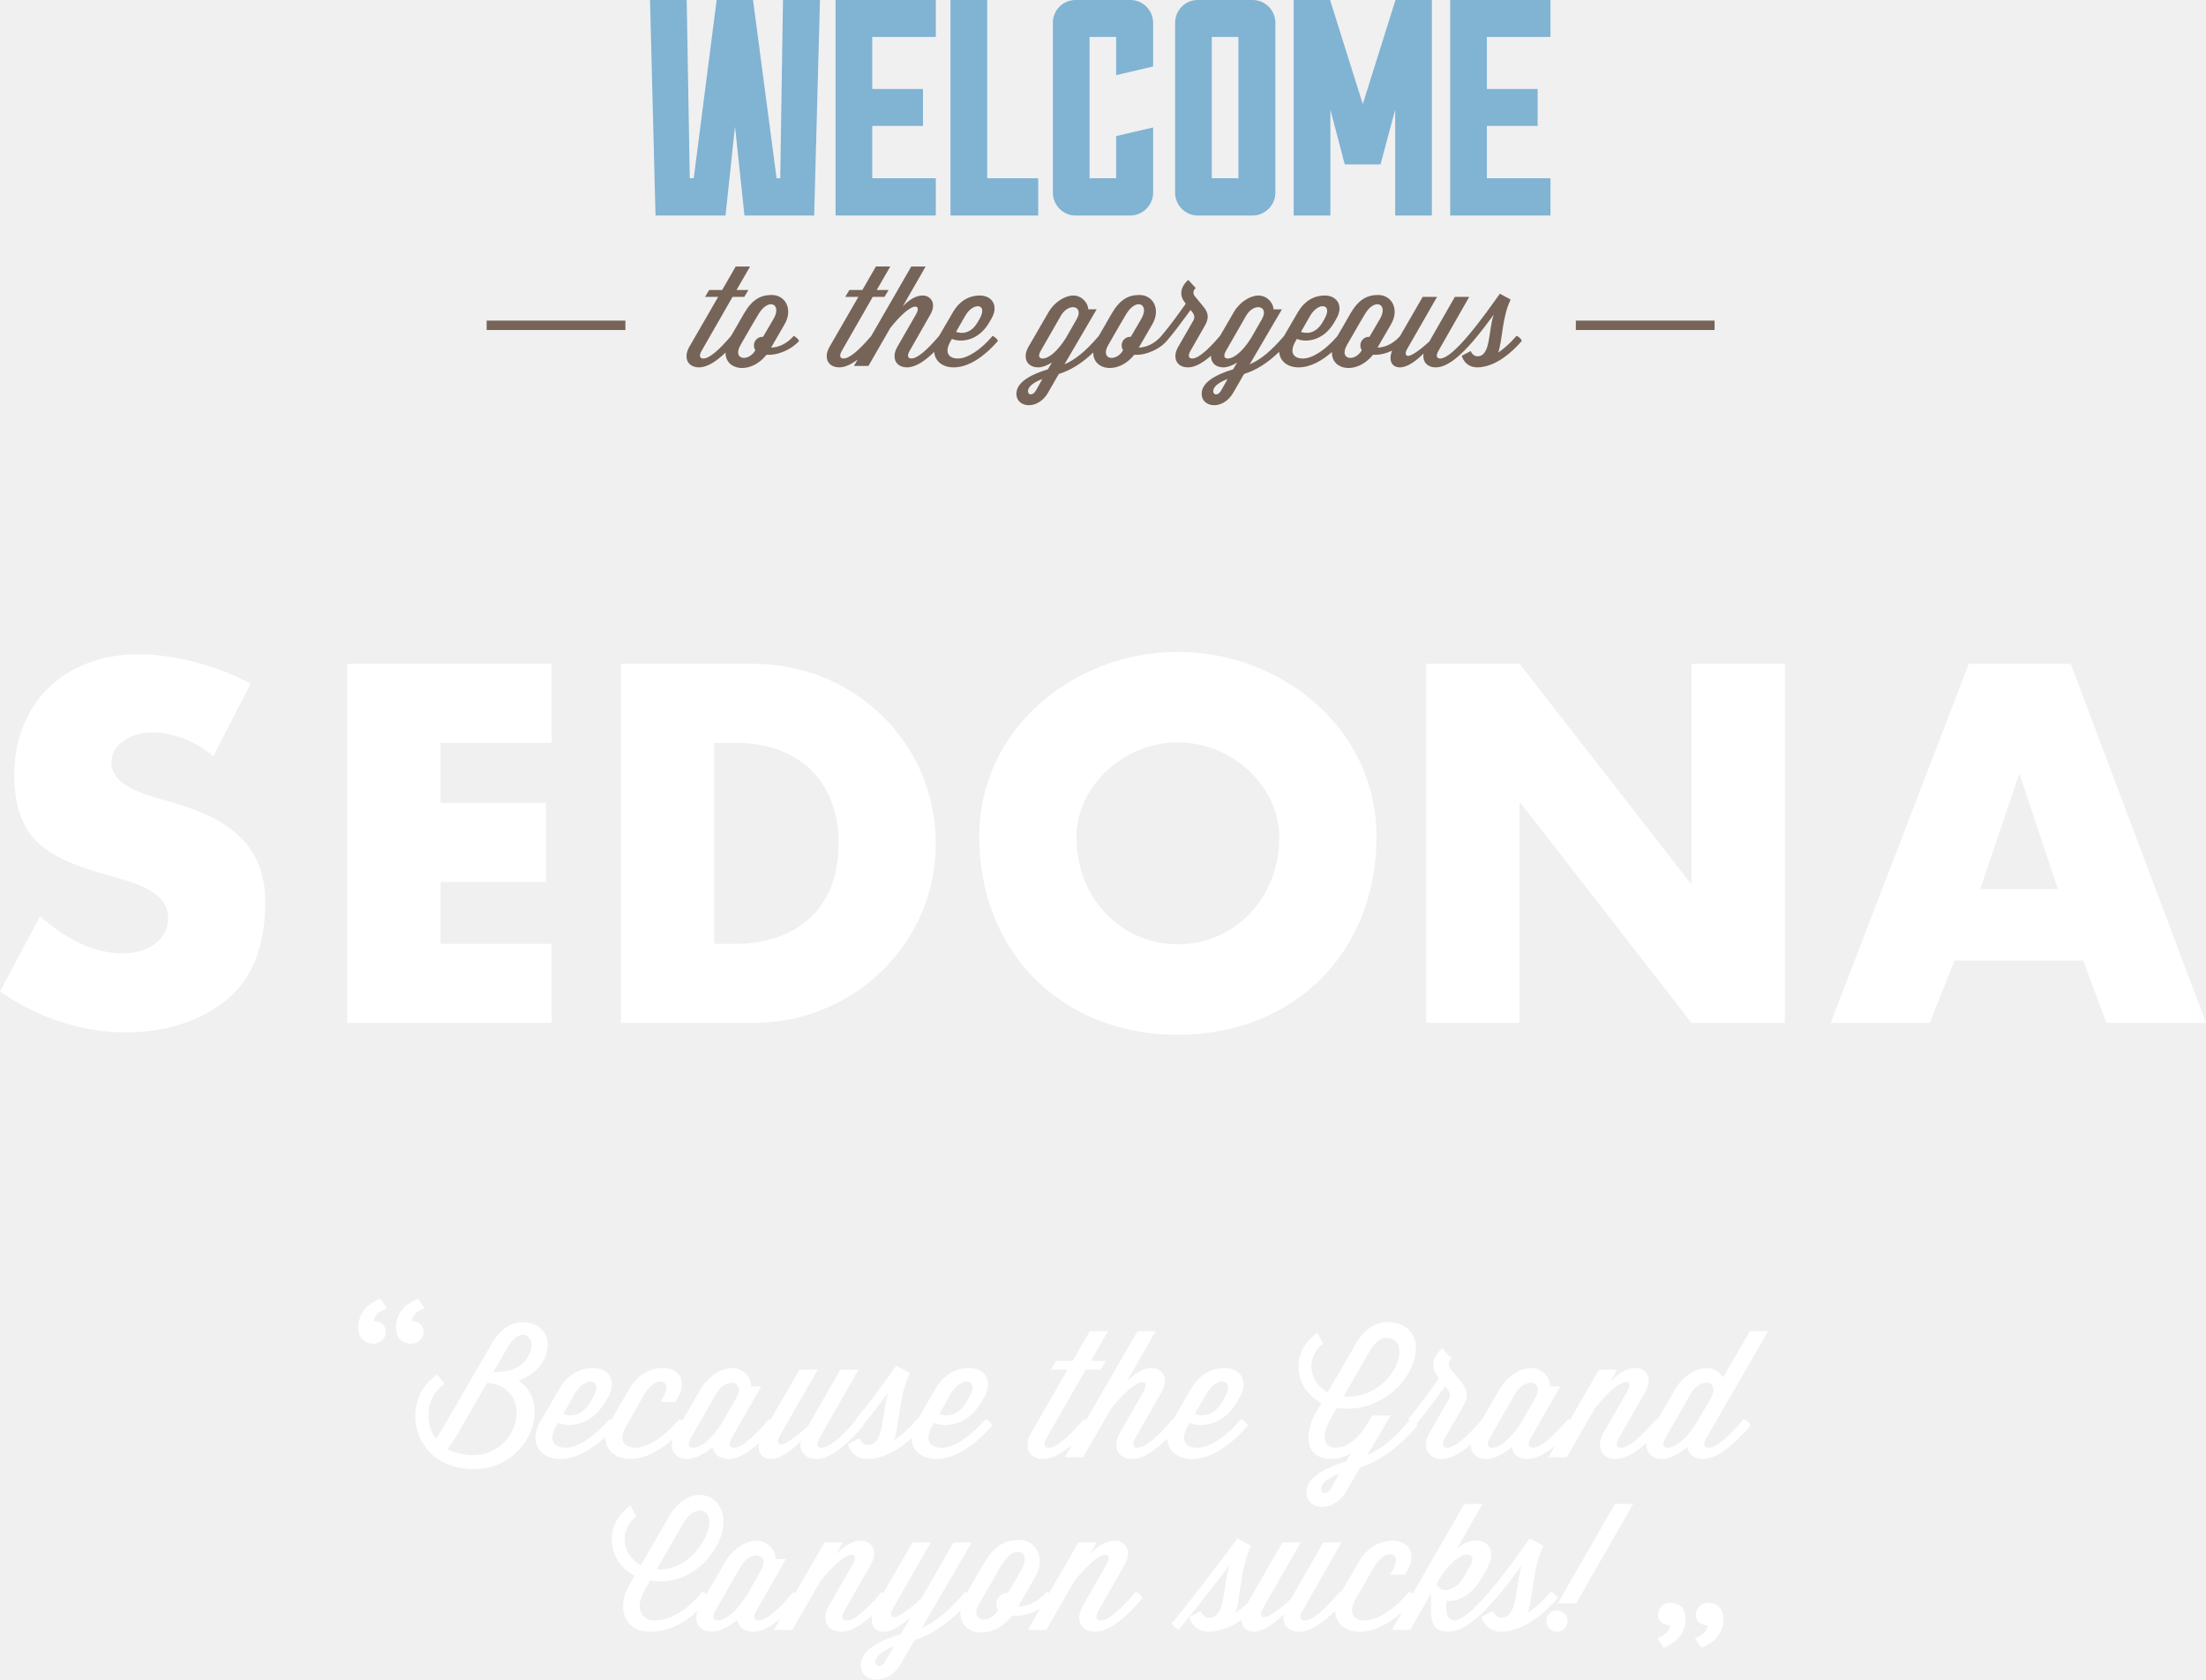
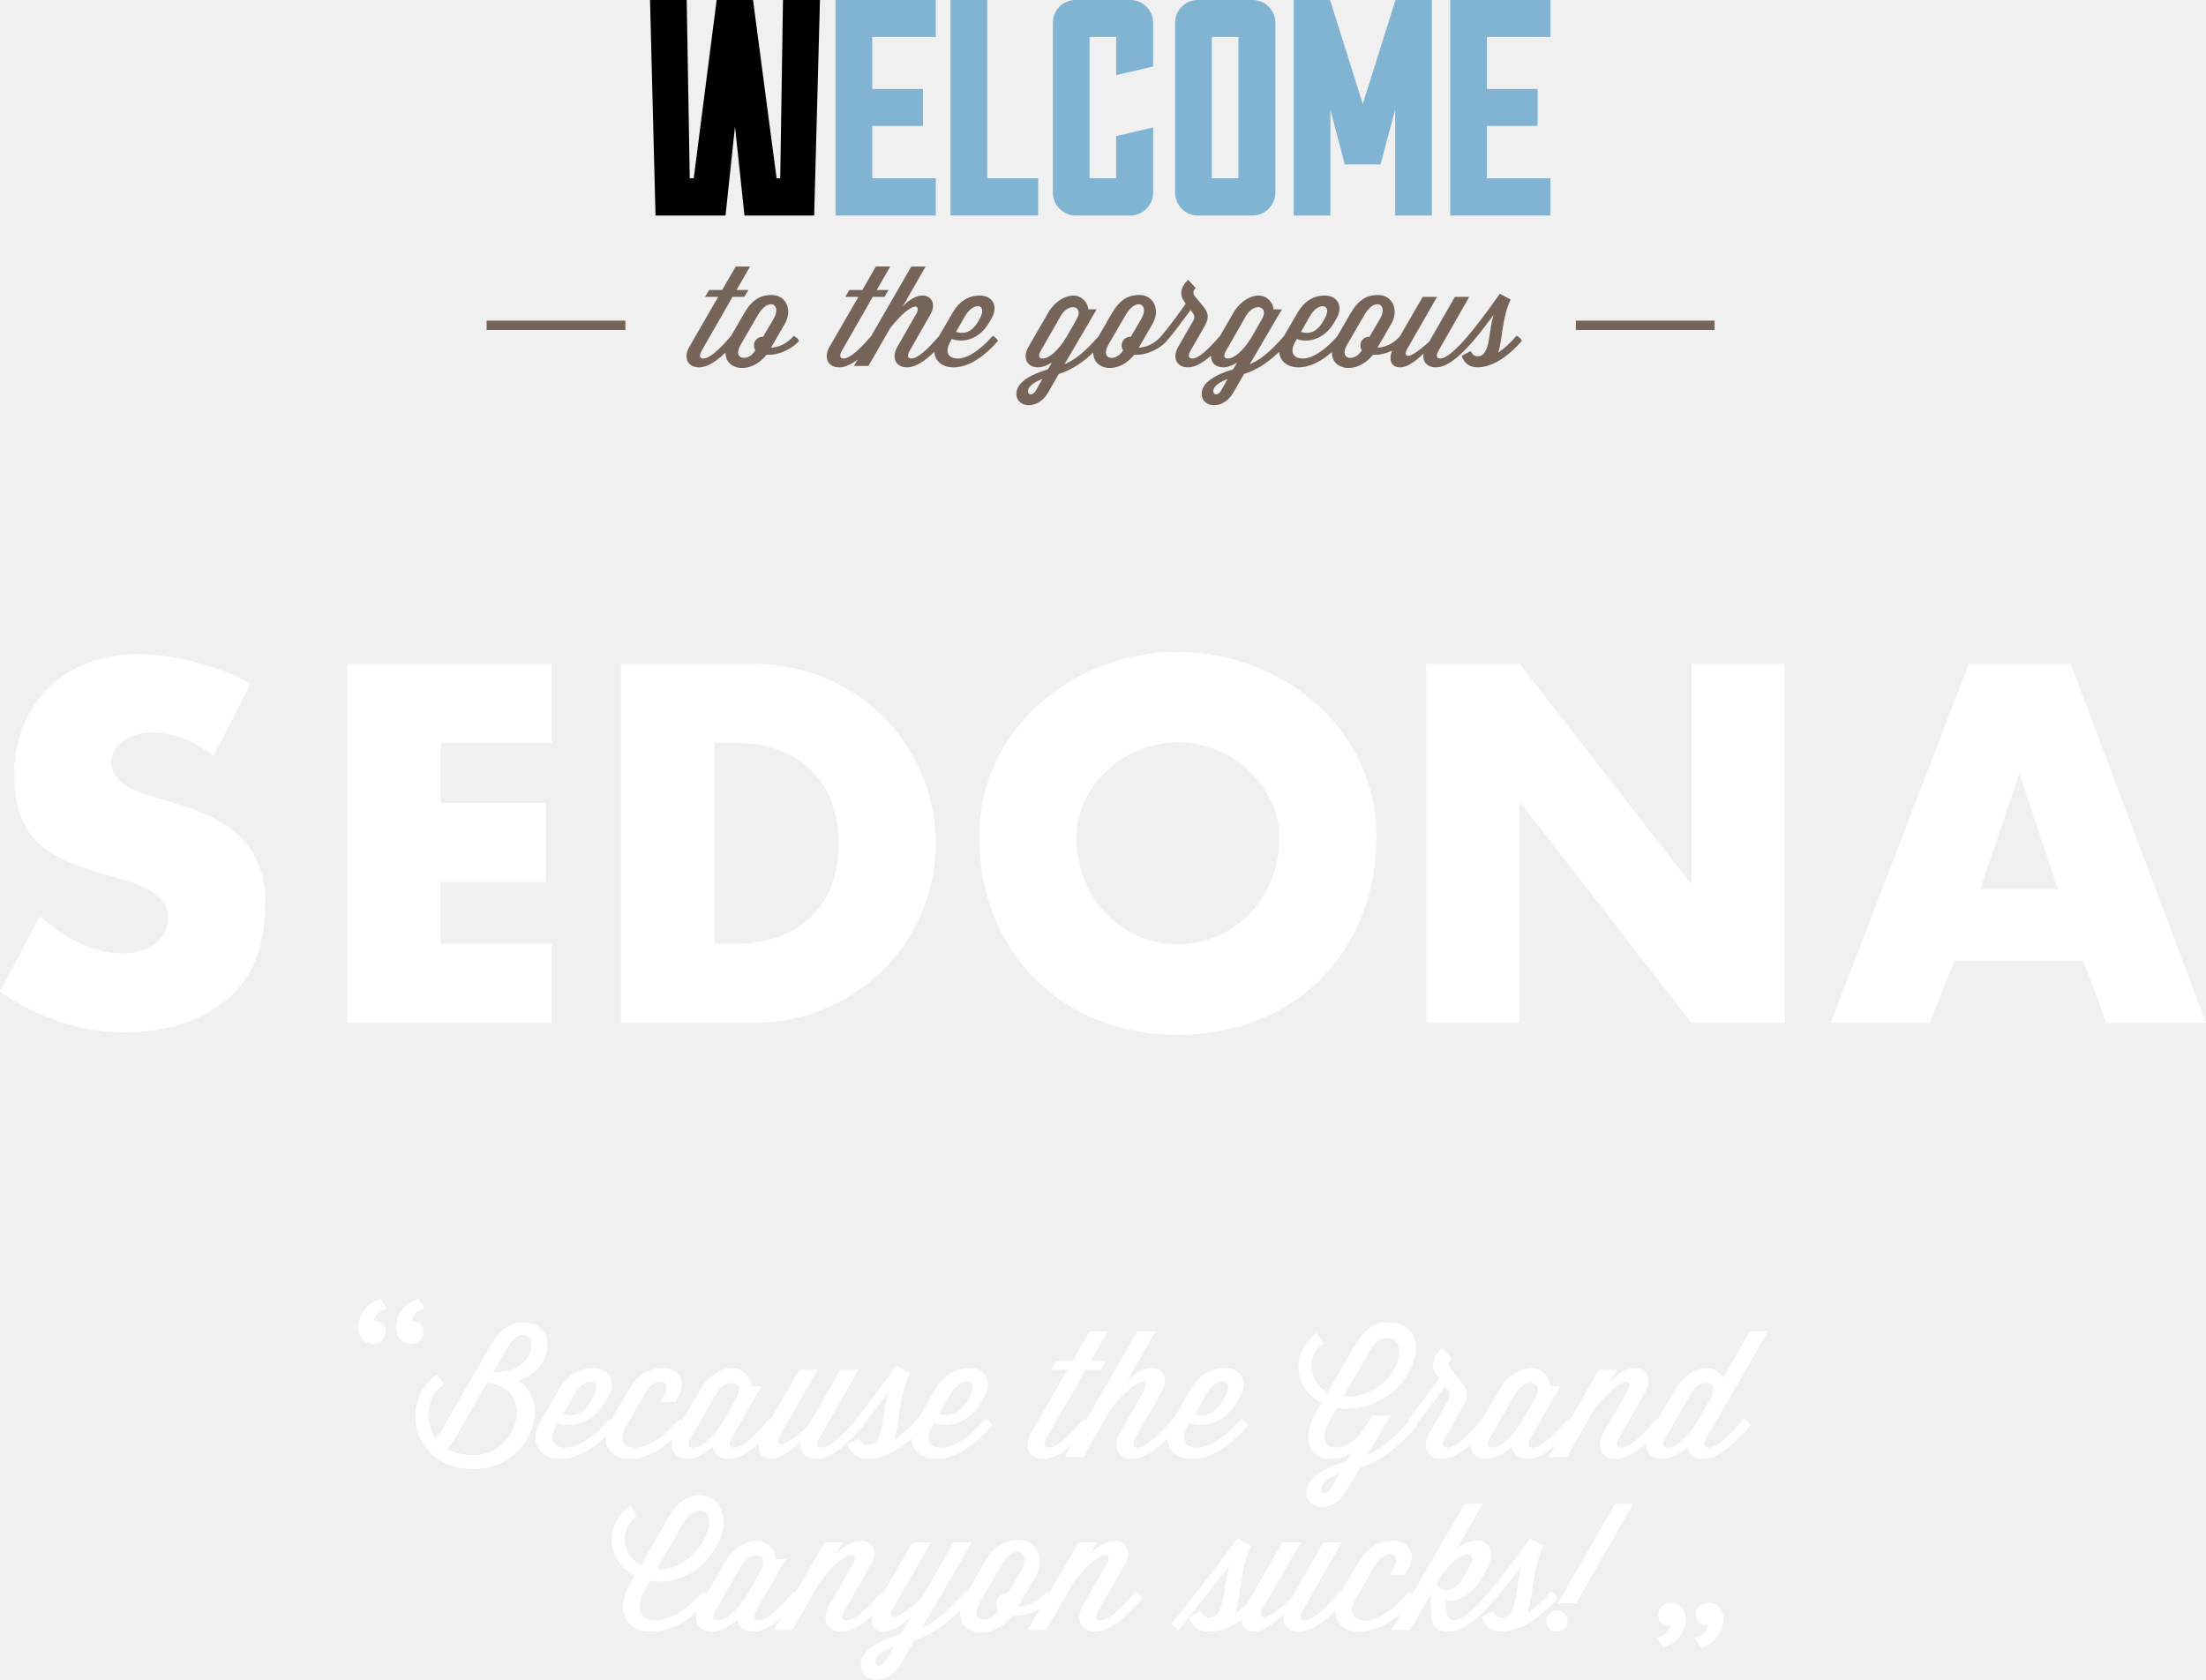
<svg xmlns="http://www.w3.org/2000/svg" version="1.1" id="Layer_1" x="0px" y="0px" width="459.754px" height="350.074px" viewBox="0 0 459.754 350.074" enable-background="new 0 0 459.754 350.074" xml:space="preserve">
  <g>
    <path fill="#766458" d="M165.422,70.001l-0.203,0.229c-1.353,1.469-3.022,2.188-4.521,2.217l2.822-4.865 c1.813-3.139,0.144-6.104-2.679-6.104c-2.303,0-4.088,0.92-5.815,3.916l-1.468,2.562l-1.227,2.098l-0.154,0.177 c-2.159,2.506-4.262,4.491-5.586,4.491c-0.662,0-1.037-0.461-0.346-1.641l6.422-11.201h2.446l0.864-1.44h-2.477l2.822-4.893h-2.994 l-2.822,4.895h-2.707l-0.864,1.44h2.735l-6.019,10.423c-1.267,2.217-0.374,4.262,2.044,4.262c1.739,0,3.662-1.309,5.512-3.084 c-0.006,3.816,5.297,4.562,8.539,0.463h0.661c1.785,0,4.606-1.094,6.134-2.907C166.342,70.634,165.825,70.174,165.422,70.001z M159.03,70.204h-0.145c-0.979,0-1.756,0.806-1.756,1.785c0,0.373,0.115,0.72,0.289,1.009l-0.029,0.057 c-1.411,2.419-4.838,1.958-3.053-1.151l2.274-3.944l1.44-2.447c2.102-3.569,4.98-2.159,3.166,0.95L159.03,70.204z" />
    <path fill="#766458" d="M206.877,70.001l-0.201,0.229c-2.16,2.506-4.924,4.491-7.025,4.491c-1.844,0-2.938-1.151-1.555-3.569 l0.287-0.52c1.93,0.807,5.558,0.432,7.804-3.455l0.432-0.749c1.612-2.764,0.058-4.837-2.39-4.837c-2.419,0-4.348,1.268-5.615,3.455 l-2.906,4.984l-0.173,0.199c-2.159,2.504-4.261,4.49-5.586,4.49c-0.661,0-1.036-0.461-0.346-1.641l4.319-7.571c1.295-2.274,0.059-3.916-1.612-3.916c-1.296,0-2.679,0.72-4.175,2.274l4.779-8.32h-2.994l-8.354,14.492l-0.168,0.191 c-2.159,2.506-4.261,4.491-5.586,4.491c-0.662,0-1.037-0.461-0.345-1.641l6.42-11.201h2.447l0.864-1.44h-2.476l2.822-4.893h-2.994 l-2.822,4.895h-2.706l-0.864,1.44h2.735l-6.019,10.423c-1.267,2.217-0.373,4.262,2.045,4.262c1.213,0,2.517-0.639,3.821-1.627 l-0.771,1.338h3.022l4.55-7.916c4.606-5.789,6.65-5.039,5.354-2.822l-3.888,6.767c-1.267,2.218-0.373,4.263,2.045,4.263 c1.781,0,3.757-1.375,5.646-3.217c0.145,1.864,1.653,3.217,4.055,3.217c3.396,0,6.766-2.649,9.242-5.529 C207.799,70.634,207.281,70.174,206.877,70.001z M201.176,65.797c1.729-2.965,4.781-2.477,2.996,0.634l-0.433,0.749 c-1.438,2.447-3.368,2.391-4.491,1.987L201.176,65.797z" />
    <path fill="#766458" d="M316.047,70.001l-0.201,0.229c-1.096,1.295-2.42,2.447-3.601,3.254c0.95-2.851,0.749-7.228,2.593-11.057 l-2.246-1.209c-1.238,1.699-3.944,5.615-6.651,8.782l0.001,0.001l-0.201,0.229c-2.158,2.506-4.261,4.491-5.586,4.491 c-0.662,0-1.036-0.461-0.345-1.641l6.392-11.201h-2.994l-5.326,9.3c-2.274,2.072-4.031,3.225-4.606,2.965 c-0.749-0.315,0-1.438,0.374-2.072l5.845-10.192H296.5l-4.695,8.124l-0.197,0.227c-1.354,1.469-3.023,2.188-4.521,2.217 l2.821-4.865c1.813-3.139,0.146-6.104-2.678-6.104c-2.304,0-4.089,0.92-5.815,3.916l-1.469,2.562l-1.227,2.097l-0.154,0.178 c-2.159,2.506-4.924,4.491-7.025,4.491c-1.843,0-2.938-1.151-1.555-3.569l0.288-0.52c1.929,0.807,5.558,0.432,7.803-3.455 l0.433-0.749c1.611-2.764,0.058-4.837-2.391-4.837c-2.419,0-4.348,1.268-5.615,3.455l-2.904,4.984l-0.174,0.199 c-2.477,2.851-4.606,4.691-6.969,5.699l6.709-11.459h-1.757c0-1.238-1.267-2.879-3.138-2.879c-1.612,0-3.858,1.268-5.126,3.455 l-2.871,4.957c-0.002-0.001-0.005-0.003-0.007-0.004l-0.201,0.23c-2.159,2.504-4.262,4.49-5.586,4.49 c-0.662,0-1.036-0.461-0.346-1.641l2.994-5.241c1.036-1.813,0.547-2.879-0.433-4.06l-1.67-2.017 c-0.433-0.547-0.433-1.151,0.173-1.728l-1.555-1.699c-1.699,1.525-1.844,3.225-0.777,4.607l0.26,0.346 c-1.324,1.872-3.109,4.404-5.068,6.709L242.059,70l-0.2,0.229c-1.354,1.467-3.022,2.188-4.521,2.217l2.82-4.866 c1.814-3.138,0.145-6.104-2.678-6.104c-2.303,0-4.088,0.922-5.814,3.916l-1.47,2.562l-1.228,2.101l-0.152,0.175 c-2.477,2.851-4.607,4.691-6.969,5.699l6.709-11.459h-1.756c0-1.238-1.267-2.879-3.139-2.879c-1.611,0-3.857,1.268-5.125,3.455 l-4.203,7.256c-1.268,2.217-0.375,4.262,2.043,4.262c0.836,0,1.844-0.375,2.852-1.008l-0.835,1.41 c-4.031,1.238-6.565,2.879-6.565,5.125c0,2.88,4.405,3.484,6.565-0.201l2.274-3.945c2.396-0.746,4.743-2.155,7.18-4.481 c-0.021,3.832,5.294,4.585,8.539,0.479h0.662c1.785,0,4.607-1.094,6.133-2.908l0,0c1.438-1.67,2.562-3.168,4.951-6.42l0.402,0.49 c0.374,0.489,0.52,1.094,0.174,1.698l-3.168,5.5c-1.268,2.218-0.375,4.263,2.045,4.263c1.518,0,3.176-0.998,4.801-2.431 c-0.049,1.392,0.879,2.431,2.598,2.431c0.835,0,1.843-0.375,2.852-1.009L257,76.966c-4.031,1.238-6.563,2.879-6.563,5.125 c0,2.88,4.405,3.483,6.563-0.201l2.274-3.944c2.44-0.762,4.83-2.215,7.315-4.617c0.133,1.875,1.646,3.236,4.057,3.236 c2.438,0,4.859-1.367,6.947-3.201c-0.117,3.92,5.267,4.721,8.541,0.58h0.662c0.938,0,2.158-0.309,3.33-0.856 c-0.806,2.081-0.063,3.478,1.649,3.478c1.642,0,3.483-1.498,4.923-2.879c-0.288,1.611,0.662,2.879,2.562,2.879c2.477,0,5.326-2.648,7.804-5.528l-0.001-0.001c1.697-1.959,3.195-4.059,4.261-5.469c-1.181,3.108-0.548,8.694-3.397,8.694 c-1.008,0-1.41-1.094-1.41-1.094l-1.872,0.979c0,0,0.547,2.42,3.282,2.42c0.287,0,0.548-0.029,0.834-0.06 c0.029,0,0.059-0.028,0.088-0.028c3.052-0.402,6.074-2.82,8.32-5.441C316.997,70.577,316.478,70.116,316.047,70.001z M273.064,65.797c1.728-2.965,4.778-2.477,2.993,0.634l-0.432,0.749c-1.439,2.447-3.369,2.391-4.492,1.987L273.064,65.797z M215.887,81.403c-0.633,1.123-1.641,0.951-1.641,0.145c0-0.777,0.721-1.67,2.994-2.562L215.887,81.403z M217.27,74.723 c-0.662,0-1.037-0.461-0.346-1.641l4.176-7.285c1.611-2.793,4.809-2.073,3.34,0.634l-2.273,3.974 C220.351,73.313,218.537,74.723,217.27,74.723z M235.667,70.204h-0.145c-0.979,0-1.756,0.806-1.756,1.785 c0,0.373,0.115,0.72,0.287,1.009l-0.028,0.057c-1.41,2.419-4.837,1.958-3.052-1.151l2.273-3.944l1.439-2.447 c2.104-3.569,4.98-2.159,3.168,0.95L235.667,70.204z M254.494,81.403c-0.634,1.123-1.642,0.951-1.642,0.145 c0-0.777,0.72-1.67,2.994-2.562L254.494,81.403z M255.875,74.723c-0.662,0-1.035-0.461-0.346-1.641l4.176-7.285 c1.612-2.793,4.809-2.073,3.34,0.634l-2.274,3.974C258.958,73.313,257.141,74.723,255.875,74.723z M285.415,70.204h-0.145 c-0.979,0-1.756,0.806-1.756,1.785c0,0.373,0.115,0.72,0.287,1.009l-0.028,0.057c-1.41,2.419-4.837,1.958-3.052-1.151l2.273-3.944 l1.439-2.447c2.103-3.569,4.98-2.159,3.168,0.95L285.415,70.204z" />
  </g>
  <rect x="101.422" y="66.823" fill="#766458" width="28.918" height="1.957" />
  <rect x="328.422" y="66.823" fill="#766458" width="28.918" height="1.957" />
  <g>
-     <path fill="#81B3D3" d="M163.183,0h7.707l-1.209,44.918h-14.525l-1.975-18.545l-1.975,18.545h-14.589L135.471,0h7.645l0.637,37.152h0.828L149.359,0h7.581l4.906,37.152h0.765L163.183,0z" />
+     <path fill="" d="M163.183,0h7.707l-1.209,44.918h-14.525l-1.975-18.545l-1.975,18.545h-14.589L135.471,0h7.645l0.637,37.152h0.828L149.359,0h7.581l4.906,37.152h0.765L163.183,0z" />
    <path fill="#81B3D3" d="M195.034,37.152v7.766h-20.896V0h20.896v7.7h-13.251v10.844h10.575v7.7h-10.575v10.908H195.034z" />
    <path fill="#81B3D3" d="M216.373,37.152v7.766h-18.283V0h7.646v37.152H216.373z" />
    <path fill="#81B3D3" d="M232.617,28.361l7.708-1.797v13.604c0,2.567-2.166,4.749-4.714,4.749h-11.469 c-2.611,0-4.713-2.182-4.713-4.749V4.749c0-2.632,2.103-4.749,4.713-4.749h11.468c2.548,0,4.714,2.117,4.714,4.749v9.112 l-7.708,1.796V7.7h-5.543v29.452h5.543L232.617,28.361L232.617,28.361z" />
    <path fill="#81B3D3" d="M261.089,0c2.549,0,4.715,2.117,4.715,4.749v35.42c0,2.567-2.166,4.749-4.715,4.749h-11.468 c-2.61,0-4.714-2.182-4.714-4.749V4.749c0-2.631,2.104-4.749,4.714-4.749H261.089z M258.095,7.7h-5.543v29.452h5.543V7.7z" />
    <path fill="#81B3D3" d="M290.837,0h7.58v44.918h-7.645V22.844l-3.059,11.422h-7.453l-2.994-11.422v22.074h-7.646V0h7.581 l6.816,21.688L290.837,0z" />
    <path fill="#81B3D3" d="M323.134,37.152v7.766h-20.896V0h20.896v7.7h-13.252v10.844h10.575v7.7h-10.575v10.908H323.134z" />
  </g>
  <g>
    <path fill="#FFFFFF" d="M44.467,157.61c-3.572-2.979-8.139-4.963-12.902-4.963c-3.572,0-8.338,2.084-8.338,6.253 c0,4.368,5.261,6.055,8.636,7.146l4.964,1.489c10.422,3.077,18.461,8.337,18.461,20.447c0,7.445-1.787,15.088-7.742,20.15 c-5.855,4.963-13.697,7.047-21.24,7.047c-9.43,0-18.661-3.176-26.305-8.537l8.338-15.682c4.865,4.268,10.621,7.742,17.271,7.742 c4.566,0,9.43-2.283,9.43-7.545c0-5.459-7.643-7.344-11.812-8.535c-12.208-3.475-20.249-6.65-20.249-21.143 c0-15.188,10.818-25.112,25.807-25.112c7.543,0,16.775,2.382,23.426,6.154L44.467,157.61z" />
    <path fill="#FFFFFF" d="M91.832,154.831v12.506h21.937v16.479H91.832v12.9h23.127v16.479H72.377v-74.84h42.582v16.477H91.832z" />
    <path fill="#FFFFFF" d="M129.418,138.354h27.594c20.844,0,38.016,16.377,38.016,37.42c0,21.041-17.271,37.42-38.016,37.42h-27.594 V138.354z M148.873,196.718h4.367c11.612,0,21.539-6.352,21.539-20.943c0-13.4-8.834-20.943-21.341-20.943h-4.565V196.718z" />
    <path fill="#FFFFFF" d="M286.874,174.385c0,24.219-17.371,41.292-41.393,41.292c-24.02,0-41.391-17.072-41.391-41.292 c0-22.632,19.852-38.513,41.391-38.513S286.874,151.753,286.874,174.385z M224.34,174.484c0,12.904,9.529,22.333,21.141,22.333 c11.613,0,21.143-9.43,21.143-22.333c0-10.323-9.527-19.752-21.143-19.752C233.868,154.732,224.34,164.162,224.34,174.484z" />
    <path fill="#FFFFFF" d="M297.239,138.354h19.455l35.635,45.758h0.197v-45.758h19.453v74.84h-19.453l-35.635-45.857h-0.197v45.857 h-19.455V138.354z" />
    <path fill="#FFFFFF" d="M407.346,200.192l-5.16,13.002H381.54l28.785-74.84h21.242l28.188,74.84H439.01l-4.863-13.002H407.346z M420.946,161.481h-0.199l-8.039,23.823h16.178L420.946,161.481z" />
  </g>
  <g>
    <path fill="#FFFFFF" d="M108.081,287.741c7.658-2.589,8.242-12.181,0.693-12.181c-2.079,0-4.559,1.459-6.272,4.449L92.29,297.66 c-0.475,0.839-0.947,1.532-1.458,2.151c-2.626-3.61-1.86-9.007,1.823-11.378l-1.532-1.934c-7.95,5.069-5.616,19.693,7.659,19.693 C110.124,306.194,115.375,292.592,108.081,287.741z M98.709,303.276c-2.261,0-4.048-0.511-5.47-1.312 c0.656-0.767,1.312-1.715,1.896-2.699l6.381-11.05l1.021,0.108C111.437,290.185,107.899,303.276,98.709,303.276z M102.793,285.99 l3.063-5.251c2.771-4.776,6.309-1.969,4.412,1.604C108.812,285.078,106.659,285.917,102.793,285.99z" />
    <path fill="#FFFFFF" d="M140.161,300.002c-0.629,2.248,0.572,4.076,3.146,4.076c1.531,0,3.428-0.984,5.25-2.479 c0.184,1.459,1.351,2.479,3.283,2.479c2.02,0,4.234-1.395,6.393-3.357c-0.42,2.048,0.541,3.357,2.41,3.357 c2.08,0,4.414-1.896,6.236-3.646c-0.365,2.042,0.84,3.646,3.246,3.646c3.137,0,6.747-3.354,9.883-7.002 c-0.025-0.05-0.068-0.102-0.101-0.151c2.097-2.438,3.946-5.026,5.269-6.777c-1.496,3.938-0.693,11.014-4.305,11.014 c-1.275,0-1.787-1.386-1.787-1.386l-2.371,1.24c0,0,0.693,3.062,4.157,3.062c0.365,0,0.692-0.037,1.058-0.072 c0.037,0,0.073-0.036,0.109-0.036c2.786-0.368,5.55-2.064,7.943-4.225c0.058,2.495,1.994,4.333,5.145,4.333 c4.303,0,8.57-3.354,11.707-7.002c-0.255-0.511-0.912-1.094-1.422-1.312l-0.255,0.292c-2.735,3.172-6.236,5.688-8.897,5.688 c-2.334,0-3.721-1.459-1.97-4.521l0.365-0.657c2.442,1.021,7.038,0.547,9.883-4.376l0.547-0.948 c2.042-3.501,0.073-6.127-3.026-6.127c-3.063,0-5.508,1.605-7.111,4.376l-3.684,6.318c-0.035-0.012-0.07-0.037-0.104-0.046 l-0.255,0.292c-1.387,1.641-3.063,3.1-4.559,4.121c1.203-3.61,0.948-9.153,3.282-14.004l-2.844-1.532 c-1.568,2.151-4.996,7.111-8.425,11.123c0.033,0.046,0.074,0.091,0.111,0.138l-0.136,0.154c-2.735,3.172-5.397,5.688-7.075,5.688 c-0.838,0-1.312-0.583-0.438-2.079l8.096-14.187h-3.793l-6.747,11.779c-2.881,2.626-5.104,4.084-5.835,3.756 c-0.947-0.401,0-1.823,0.475-2.625l7.402-12.91h-3.793l-6.036,10.446c-0.098-0.061-0.196-0.123-0.288-0.162l-0.255,0.292 c-2.735,3.172-5.397,5.688-7.075,5.688c-0.838,0-1.312-0.583-0.438-2.079l6.127-10.722h-2.152c0.146-1.605-1.494-3.83-3.975-3.83 c-2.042,0-4.887,1.605-6.491,4.376l-3.846,6.637c-0.195-0.151-0.394-0.285-0.577-0.364l-0.255,0.292 c-2.735,3.172-6.236,5.688-8.897,5.688c-2.334,0-3.721-1.459-1.971-4.521l3.902-6.783c2.188-3.756,6.054-3.136,3.791,0.802 l-0.547,0.948h3.101l0.547-0.948c2.042-3.501,0.073-6.127-3.026-6.127c-3.063,0-5.508,1.605-7.111,4.376l-3.77,6.467 c-0.119-0.077-0.236-0.146-0.348-0.194l-0.255,0.292c-2.735,3.172-6.236,5.688-8.897,5.688c-2.335,0-3.721-1.459-1.971-4.521 l0.365-0.657c2.443,1.021,7.039,0.547,9.883-4.376l0.547-0.948c2.042-3.501,0.073-6.127-3.027-6.127 c-3.062,0-5.507,1.605-7.11,4.376l-3.976,6.819c-2.371,4.048-0.328,7.768,4.157,7.768c3.341,0,6.657-2.023,9.442-4.635 c-0.098,2.646,1.865,4.635,5.141,4.635C134.433,304.078,137.509,302.338,140.161,300.002z M198.19,290.439 c2.188-3.756,6.054-3.136,3.791,0.802l-0.547,0.948c-1.822,3.1-4.267,3.027-5.688,2.516L198.19,290.439z M143.999,299.666 l5.288-9.227c2.042-3.538,6.09-2.626,4.229,0.802l-2.953,5.18c-2.297,3.609-4.56,5.323-6.127,5.323 C143.599,301.744,143.124,301.161,143.999,299.666z M119.815,290.439c2.188-3.756,6.054-3.136,3.791,0.802l-0.547,0.948 c-1.822,3.1-4.267,3.027-5.688,2.516L119.815,290.439z" />
    <path fill="#FFFFFF" d="M248.399,304.078c4.303,0,8.571-3.354,11.706-7.002c-0.254-0.511-0.91-1.094-1.422-1.312l-0.254,0.292 c-2.736,3.172-6.236,5.688-8.899,5.688c-2.334,0-3.721-1.459-1.971-4.521l0.365-0.657c2.444,1.021,7.038,0.547,9.883-4.376 l0.547-0.948c2.043-3.501,0.074-6.127-3.027-6.127c-3.061,0-5.505,1.605-7.11,4.376l-3.693,6.336 c-0.037-0.019-0.077-0.048-0.113-0.063l-0.256,0.292c-2.734,3.172-5.396,5.688-7.074,5.688c-0.839,0-1.312-0.583-0.438-2.079 l5.47-9.591c1.642-2.881,0.073-4.96-2.042-4.96c-1.643,0-3.393,0.912-5.288,2.881l6.054-10.54h-3.793l-10.697,18.56 c-0.147-0.104-0.297-0.192-0.434-0.251l-0.256,0.292c-2.735,3.172-5.396,5.688-7.075,5.688c-0.838,0-1.312-0.583-0.438-2.079 l8.133-14.187h3.101l1.095-1.823h-3.137l3.574-6.2h-3.793l-3.574,6.2h-3.428l-1.094,1.823h3.463l-7.622,13.204 c-1.604,2.808-0.474,5.396,2.589,5.396c1.885,0,3.941-1.216,5.962-2.975l-1.504,2.61h3.83l5.762-10.029 c5.835-7.33,8.425-6.382,6.783-3.574l-4.923,8.571c-1.604,2.808-0.475,5.396,2.589,5.396c2.305,0,4.864-1.812,7.304-4.221 C243.365,302.297,245.295,304.078,248.399,304.078z M251.462,290.439c2.188-3.756,6.055-3.136,3.793,0.802l-0.547,0.948 c-1.824,3.1-4.268,3.027-5.69,2.516L251.462,290.439z" />
    <path fill="#FFFFFF" d="M363.417,295.765l-0.256,0.292c-2.732,3.172-5.396,5.688-7.074,5.688c-0.838,0-1.312-0.583-0.438-2.079 l12.838-22.209h-3.793l-5.58,9.628c-0.656-1.058-1.896-1.97-3.465-1.97c-2.043,0-4.887,1.605-6.492,4.376l-3.711,6.406 c-0.08-0.047-0.162-0.101-0.236-0.133l-0.256,0.292c-2.734,3.172-5.396,5.688-7.074,5.688c-0.84,0-1.312-0.583-0.438-2.079 l5.469-9.591c1.643-2.881,0.074-4.96-2.041-4.96c-1.643,0-3.355,0.875-5.252,2.845l1.422-2.479h-3.793l-6.061,10.487 c-0.123-0.081-0.246-0.153-0.361-0.203l-0.256,0.292c-2.734,3.172-5.396,5.688-7.074,5.688c-0.838,0-1.312-0.583-0.438-2.079 l6.127-10.722h-2.152c0.146-1.604-1.494-3.83-3.975-3.83c-2.043,0-4.889,1.605-6.492,4.376l-3.666,6.329l-0.207,0.235 c-2.734,3.172-5.396,5.688-7.074,5.688c-0.838,0-1.312-0.583-0.438-2.079l3.793-6.637c1.312-2.298,0.691-3.646-0.547-5.142 l-2.115-2.554c-0.547-0.692-0.547-1.458,0.219-2.188l-1.969-2.151c-2.152,1.934-2.334,4.084-0.986,5.835l0.33,0.438 c-1.678,2.371-3.939,5.58-6.42,8.497c0.074,0.107,0.164,0.215,0.258,0.321c-3.125,3.593-5.781,5.918-8.762,7.191l4.812-8.242 h-3.793l-0.4,0.657c-2.006,3.537-4.305,6.054-7.258,6.054c-2.59,0-3.062-2.589-0.803-6.455l1.059-1.859 c0.691,0.108,1.387,0.183,2.15,0.183c13.494,0,20.021-18.052,8.135-18.052c-2.08,0-4.561,1.459-6.273,4.449l-5.908,10.175 c-2.225-1.167-3.391-3.282-3.391-5.397c0-1.75,0.803-3.501,2.441-4.776l-1.238-2.226c-2.699,1.934-3.902,4.522-3.902,7.075 c0,3.027,1.715,5.944,4.777,7.549l-1.131,1.97c-2.662,4.595-2.188,9.7,3.174,9.7c1.604,0,2.953-0.474,4.121-1.204l-0.986,1.715 c-5.141,1.567-8.314,3.646-8.314,6.49c0,3.647,5.58,4.413,8.314-0.255l2.918-4.996c3.939-1.239,7.805-3.938,11.963-8.752 c-0.059-0.117-0.143-0.237-0.236-0.356c1.684-1.979,3.113-3.889,5.971-7.775l0.51,0.62c0.475,0.62,0.656,1.386,0.219,2.152 l-4.012,6.963c-1.605,2.808-0.475,5.396,2.59,5.396c1.906,0,3.988-1.244,6.033-3.036c-0.045,1.745,1.148,3.036,3.311,3.036 c1.531,0,3.428-0.984,5.25-2.479c0.184,1.459,1.352,2.479,3.283,2.479c1.816,0,3.791-1.129,5.742-2.785l-1.398,2.421h3.828 l5.799-10.103c5.799-7.257,8.389-6.309,6.746-3.501l-4.922,8.571c-1.604,2.808-0.475,5.396,2.588,5.396 c2.018,0,4.227-1.388,6.381-3.346c-0.201,1.901,1.008,3.346,3.295,3.346c1.531,0,3.428-0.984,5.252-2.479 c0.182,1.459,1.35,2.479,3.281,2.479c3.137,0,6.746-3.354,9.883-7.002C364.585,296.566,363.929,295.982,363.417,295.765z M285.455,281.614c1.131-1.933,2.371-2.771,3.43-2.771c6.018,0,1.787,12.253-8.133,12.253h-0.766L285.455,281.614z M277.396,310.205c-0.801,1.422-2.078,1.204-2.078,0.184c0-0.985,0.875-2.115,3.793-3.246L277.396,310.205z M317.089,296.421 c-2.299,3.609-4.559,5.323-6.127,5.323c-0.84,0-1.312-0.583-0.438-2.079l5.287-9.227c2.043-3.538,6.09-2.626,4.23,0.802 L317.089,296.421z M353.791,296.201c-2.299,3.756-4.633,5.543-6.236,5.543c-0.838,0-1.312-0.583-0.438-2.079l5.287-9.227 c2.043-3.538,6.09-2.626,4.23,0.802h0.035L353.791,296.201z" />
    <path fill="#FFFFFF" d="M236.713,331.764l-0.255,0.293c-2.734,3.172-5.396,5.688-7.074,5.688c-0.84,0-1.312-0.583-0.438-2.079 l5.471-9.591c1.642-2.881,0.072-4.96-2.043-4.96c-1.642,0-3.354,0.875-5.251,2.845l1.422-2.479h-3.793l-6.111,10.574 c-0.166-0.119-0.332-0.226-0.484-0.291l-0.256,0.293c-1.713,1.858-3.829,2.771-5.725,2.808l3.573-6.163 c2.297-3.976,0.183-7.73-3.392-7.73c-2.918,0-5.178,1.167-7.367,4.96l-1.86,3.245l-1.626,2.781 c-0.117-0.075-0.234-0.146-0.343-0.192l-0.255,0.293c-3.137,3.608-5.799,5.942-8.789,7.221l10.395-17.797h-3.793l-6.709,11.67 c-2.918,2.698-5.179,4.193-5.908,3.865c-0.948-0.4,0-1.823,0.474-2.625l7.403-12.91h-3.793l-6.051,10.47 c-0.113-0.071-0.227-0.142-0.332-0.187l-0.255,0.293c-2.735,3.172-5.397,5.688-7.075,5.688c-0.838,0-1.312-0.583-0.438-2.079 l5.47-9.591c1.642-2.881,0.073-4.96-2.042-4.96c-1.641,0-3.355,0.875-5.251,2.845l1.423-2.479h-3.794l-6.062,10.486 c-0.123-0.081-0.246-0.153-0.36-0.203l-0.255,0.293c-2.734,3.172-5.396,5.688-7.075,5.688c-0.838,0-1.312-0.583-0.438-2.079 l6.128-10.721h-2.152c0.146-1.604-1.495-3.83-3.976-3.83c-2.041,0-4.887,1.605-6.49,4.377l-3.918,6.763 c-0.26-0.235-0.559-0.417-0.831-0.49l-0.255,0.293c-2.735,3.172-6.09,5.688-9.848,5.688c-2.588,0-4.156-2.589-1.896-6.455 l1.058-1.859c0.693,0.108,1.387,0.184,2.151,0.184c4.048,0,8.644-2.08,11.634-7.295c1.057-1.859,1.531-3.609,1.531-5.104 c0-3.429-2.225-5.652-5.032-5.652c-2.079,0-4.559,1.459-6.272,4.449l-5.908,10.175c-2.225-1.167-3.393-3.282-3.393-5.397 c0-1.75,0.803-3.501,2.443-4.776l-1.24-2.226c-2.699,1.935-3.902,4.521-3.902,7.075c0,3.026,1.715,5.944,4.777,7.549l-1.13,1.971 c-2.661,4.595-1.094,9.699,4.267,9.699c4.242,0,7.354-1.889,9.969-4.372c-0.826,2.384,0.374,4.372,3.059,4.372 c1.532,0,3.428-0.984,5.252-2.479c0.182,1.459,1.35,2.479,3.281,2.479c1.816,0,3.792-1.129,5.742-2.783l-1.398,2.42h3.829 l5.798-10.103c5.799-7.258,8.389-6.31,6.748-3.502l-4.923,8.568c-1.604,2.809-0.474,5.396,2.589,5.396 c2.041,0,4.282-1.425,6.465-3.423c-0.455,2.086,0.508,3.423,2.397,3.423c1.824,0,3.901-1.531,5.616-3.062l-2.079,3.574 c-5.142,1.53-8.351,3.646-8.351,6.49c0,3.647,5.58,4.413,8.313-0.255l2.917-4.996c3.171-0.998,6.297-2.965,9.562-6.195 c-0.523,5.297,6.533,6.505,10.787,1.126h0.838c1.385,0,3.26-0.523,4.953-1.455l-2.55,4.41h3.83l5.798-10.103 c5.799-7.258,8.389-6.31,6.747-3.502l-4.923,8.571c-1.604,2.809-0.475,5.396,2.59,5.396c3.137,0,6.746-3.354,9.883-7.002 C237.88,332.566,237.224,331.982,236.713,331.764z M142.326,317.614c1.13-1.933,2.371-2.771,3.428-2.771 c1.423,0,2.079,0.947,2.079,2.334c0,3.538-4.303,9.919-10.211,9.919h-0.766L142.326,317.614z M155.681,332.421 c-2.297,3.609-4.559,5.323-6.127,5.323c-0.838,0-1.312-0.583-0.438-2.079l5.288-9.227c2.042-3.537,6.09-2.625,4.229,0.803 L155.681,332.421z M184.532,346.204c-0.803,1.423-2.079,1.204-2.079,0.185c0-0.985,0.912-2.115,3.829-3.246L184.532,346.204z M210.06,332.02h-0.184c-1.24,0-2.225,1.021-2.225,2.262c0,0.475,0.146,0.911,0.365,1.275l-0.037,0.073 c-1.786,3.062-6.127,2.479-3.865-1.459l2.881-4.996l1.823-3.101c2.663-4.521,6.309-2.734,4.012,1.204L210.06,332.02z" />
    <path fill="#FFFFFF" d="M324.621,333.077c-0.219-0.583-0.875-1.167-1.422-1.312l-0.256,0.293c-1.387,1.641-3.064,3.1-4.559,4.12 c1.203-3.61,0.947-9.153,3.281-14.004l-2.846-1.532c-1.566,2.151-4.996,7.111-8.424,11.123c0.006,0.01,0.016,0.018,0.021,0.025 c-0.016-0.007-0.031-0.02-0.047-0.025l-0.254,0.293c-2.736,3.172-5.396,5.688-7.076,5.688c-0.838,0-1.641-0.839-1.641-2.553v-1.568 c2.662,0.328,5.471-1.423,7.258-4.521l1.021-1.75c3.535-6.054-2.227-8.061-6.092-4.521l5.396-9.373h-3.793l-10.816,18.767 c-0.229-0.195-0.475-0.364-0.693-0.459l-0.256,0.293c-2.734,3.172-6.236,5.688-8.898,5.688c-2.334,0-3.719-1.459-1.969-4.521 l3.9-6.783c2.189-3.756,6.055-3.136,3.793,0.803l-0.547,0.948h3.102l0.547-0.948c2.041-3.501,0.072-6.127-3.027-6.127 c-3.062,0-5.508,1.605-7.111,4.377l-3.732,6.404c-0.078-0.047-0.16-0.101-0.234-0.133l-0.256,0.293 c-2.734,3.172-5.396,5.688-7.074,5.688c-0.84,0-1.312-0.583-0.438-2.079l8.096-14.186h-3.793l-6.746,11.779 c-2.883,2.625-5.105,4.084-5.836,3.756c-0.947-0.4,0-1.823,0.475-2.625l7.402-12.91h-3.793l-7.365,12.744 c-0.82,0.746-1.658,1.413-2.449,1.952c1.203-3.61,0.947-9.153,3.281-14.004l-2.844-1.532c-1.568,2.151-10.321,13.75-13.75,17.761 c0.327,0.474,0.876,0.948,1.423,1.313c2.15-2.48,9.372-11.779,10.723-13.566c-1.496,3.938-0.693,11.014-4.305,11.014 c-1.275,0-1.787-1.387-1.787-1.387l-2.37,1.24c0,0,0.692,3.062,4.157,3.062c0.365,0,0.693-0.036,1.059-0.072 c0.035,0,0.072-0.036,0.107-0.036c1.928-0.255,3.842-1.143,5.631-2.379c-0.012,1.542,0.92,2.487,2.51,2.487 c2.076,0,4.412-1.896,6.234-3.646c-0.363,2.043,0.838,3.646,3.246,3.646c2.355,0,4.979-1.893,7.467-4.38 c0.033,2.52,1.975,4.38,5.145,4.38c3.078,0,6.137-1.72,8.775-4.031l-2.113,3.668h3.83l4.34-7.55v3.026 c0,3.245,0.619,4.887,3.682,4.887c3.137,0,6.748-3.354,9.885-7.002c-0.006-0.011-0.018-0.021-0.021-0.034 c0.016,0.013,0.031,0.023,0.047,0.034c2.152-2.479,4.049-5.142,5.396-6.929c-1.494,3.938-0.691,11.014-4.303,11.014 c-1.275,0-1.787-1.387-1.787-1.387l-2.371,1.24c0,0,0.693,3.062,4.158,3.062c0.363,0,0.691-0.036,1.059-0.072 c0.035,0,0.07-0.036,0.107-0.036C317.947,339.458,321.777,336.396,324.621,333.077z M299.433,330.086l1.094-1.896 c4.377-6.091,7.367-4.413,6.018-2.115l-1.822,3.136C303.589,331.181,300.271,332.566,299.433,330.086z" />
    <path fill="#FFFFFF" d="M324.474,335.665c-1.24,0-2.189,0.984-2.189,2.226s0.949,2.188,2.189,2.188 c1.238,0,2.225-0.947,2.225-2.188S325.712,335.665,324.474,335.665z" />
    <polygon fill="#FFFFFF" points="324.656,334.171 328.486,334.171 340.373,313.456 336.582,313.456  " />
  </g>
  <g>
    <path fill="#FFFFFF" d="M80.412,277.581c0,0.293-0.058,0.587-0.169,0.879c-0.113,0.295-0.282,0.56-0.507,0.797 c-0.226,0.236-0.503,0.428-0.829,0.574c-0.327,0.147-0.694,0.221-1.1,0.221c-0.451,0-0.886-0.084-1.303-0.253 c-0.417-0.171-0.771-0.412-1.064-0.729c-0.25-0.293-0.44-0.643-0.575-1.049c-0.136-0.406-0.203-0.834-0.203-1.285 c0-0.855,0.151-1.646,0.457-2.368c0.304-0.722,0.737-1.363,1.302-1.928c0.248-0.248,0.529-0.479,0.846-0.694 c0.315-0.213,0.614-0.394,0.896-0.541c0.281-0.146,0.523-0.264,0.727-0.354c0.203-0.09,0.328-0.146,0.373-0.169l1.353,1.996 c-0.249,0.09-0.524,0.209-0.829,0.354c-0.305,0.147-0.592,0.327-0.861,0.541c-0.271,0.214-0.496,0.468-0.678,0.761 c-0.18,0.293-0.281,0.633-0.304,1.016c0.653,0,1.229,0.191,1.725,0.575C80.164,276.308,80.412,276.86,80.412,277.581z M88.278,277.581c0,0.293-0.057,0.587-0.17,0.879c-0.112,0.293-0.281,0.559-0.506,0.796c-0.227,0.236-0.502,0.429-0.83,0.574 c-0.327,0.147-0.693,0.221-1.1,0.221c-0.451,0-0.885-0.084-1.302-0.253c-0.417-0.17-0.772-0.411-1.065-0.728 c-0.248-0.293-0.439-0.643-0.574-1.049s-0.203-0.834-0.203-1.285c0-0.855,0.152-1.646,0.457-2.368 c0.304-0.722,0.738-1.363,1.302-1.928c0.248-0.248,0.528-0.479,0.847-0.693c0.314-0.214,0.613-0.394,0.896-0.541 c0.282-0.146,0.524-0.265,0.728-0.354s0.327-0.146,0.372-0.169l1.353,1.996c-0.248,0.09-0.523,0.209-0.828,0.354 c-0.305,0.147-0.592,0.327-0.863,0.541s-0.496,0.468-0.676,0.761c-0.182,0.293-0.282,0.632-0.305,1.016 c0.653,0,1.229,0.191,1.725,0.575C88.03,276.308,88.278,276.86,88.278,277.581z" />
  </g>
  <g>
    <path fill="#FFFFFF" d="M353.439,336.523c0-0.294,0.057-0.588,0.168-0.88c0.113-0.294,0.283-0.559,0.508-0.795 c0.227-0.237,0.502-0.43,0.828-0.575c0.328-0.146,0.693-0.22,1.1-0.22c0.451,0,0.887,0.085,1.303,0.253 c0.418,0.17,0.771,0.412,1.064,0.729c0.25,0.293,0.441,0.644,0.576,1.048c0.135,0.406,0.203,0.834,0.203,1.286 c0,0.855-0.152,1.646-0.457,2.367s-0.738,1.364-1.303,1.928c-0.248,0.248-0.529,0.479-0.848,0.693 c-0.312,0.215-0.611,0.395-0.895,0.541c-0.281,0.146-0.523,0.266-0.729,0.355c-0.203,0.089-0.324,0.146-0.371,0.17l-1.354-1.996 c0.248-0.09,0.523-0.209,0.828-0.355c0.305-0.146,0.592-0.327,0.863-0.541c0.27-0.215,0.496-0.469,0.676-0.762 c0.182-0.293,0.283-0.631,0.305-1.014c-0.654,0-1.229-0.192-1.725-0.576C353.687,337.797,353.439,337.243,353.439,336.523z M345.572,336.523c0-0.294,0.057-0.588,0.17-0.88c0.113-0.294,0.281-0.559,0.506-0.795c0.227-0.237,0.504-0.43,0.83-0.575 c0.326-0.146,0.693-0.22,1.1-0.22c0.451,0,0.885,0.085,1.303,0.253c0.416,0.17,0.771,0.412,1.064,0.729 c0.248,0.293,0.439,0.644,0.574,1.048c0.137,0.406,0.203,0.834,0.203,1.286c0,0.855-0.152,1.646-0.457,2.367 c-0.303,0.722-0.738,1.364-1.301,1.928c-0.248,0.248-0.529,0.479-0.846,0.693c-0.318,0.214-0.615,0.395-0.896,0.541 c-0.281,0.146-0.523,0.266-0.729,0.355c-0.203,0.089-0.326,0.146-0.371,0.17l-1.355-1.996c0.25-0.09,0.525-0.209,0.83-0.355 c0.305-0.146,0.592-0.327,0.861-0.541c0.271-0.215,0.496-0.469,0.678-0.762c0.18-0.293,0.281-0.631,0.305-1.014 c-0.652,0-1.229-0.192-1.727-0.576C345.82,337.797,345.572,337.243,345.572,336.523z" />
  </g>
</svg>
